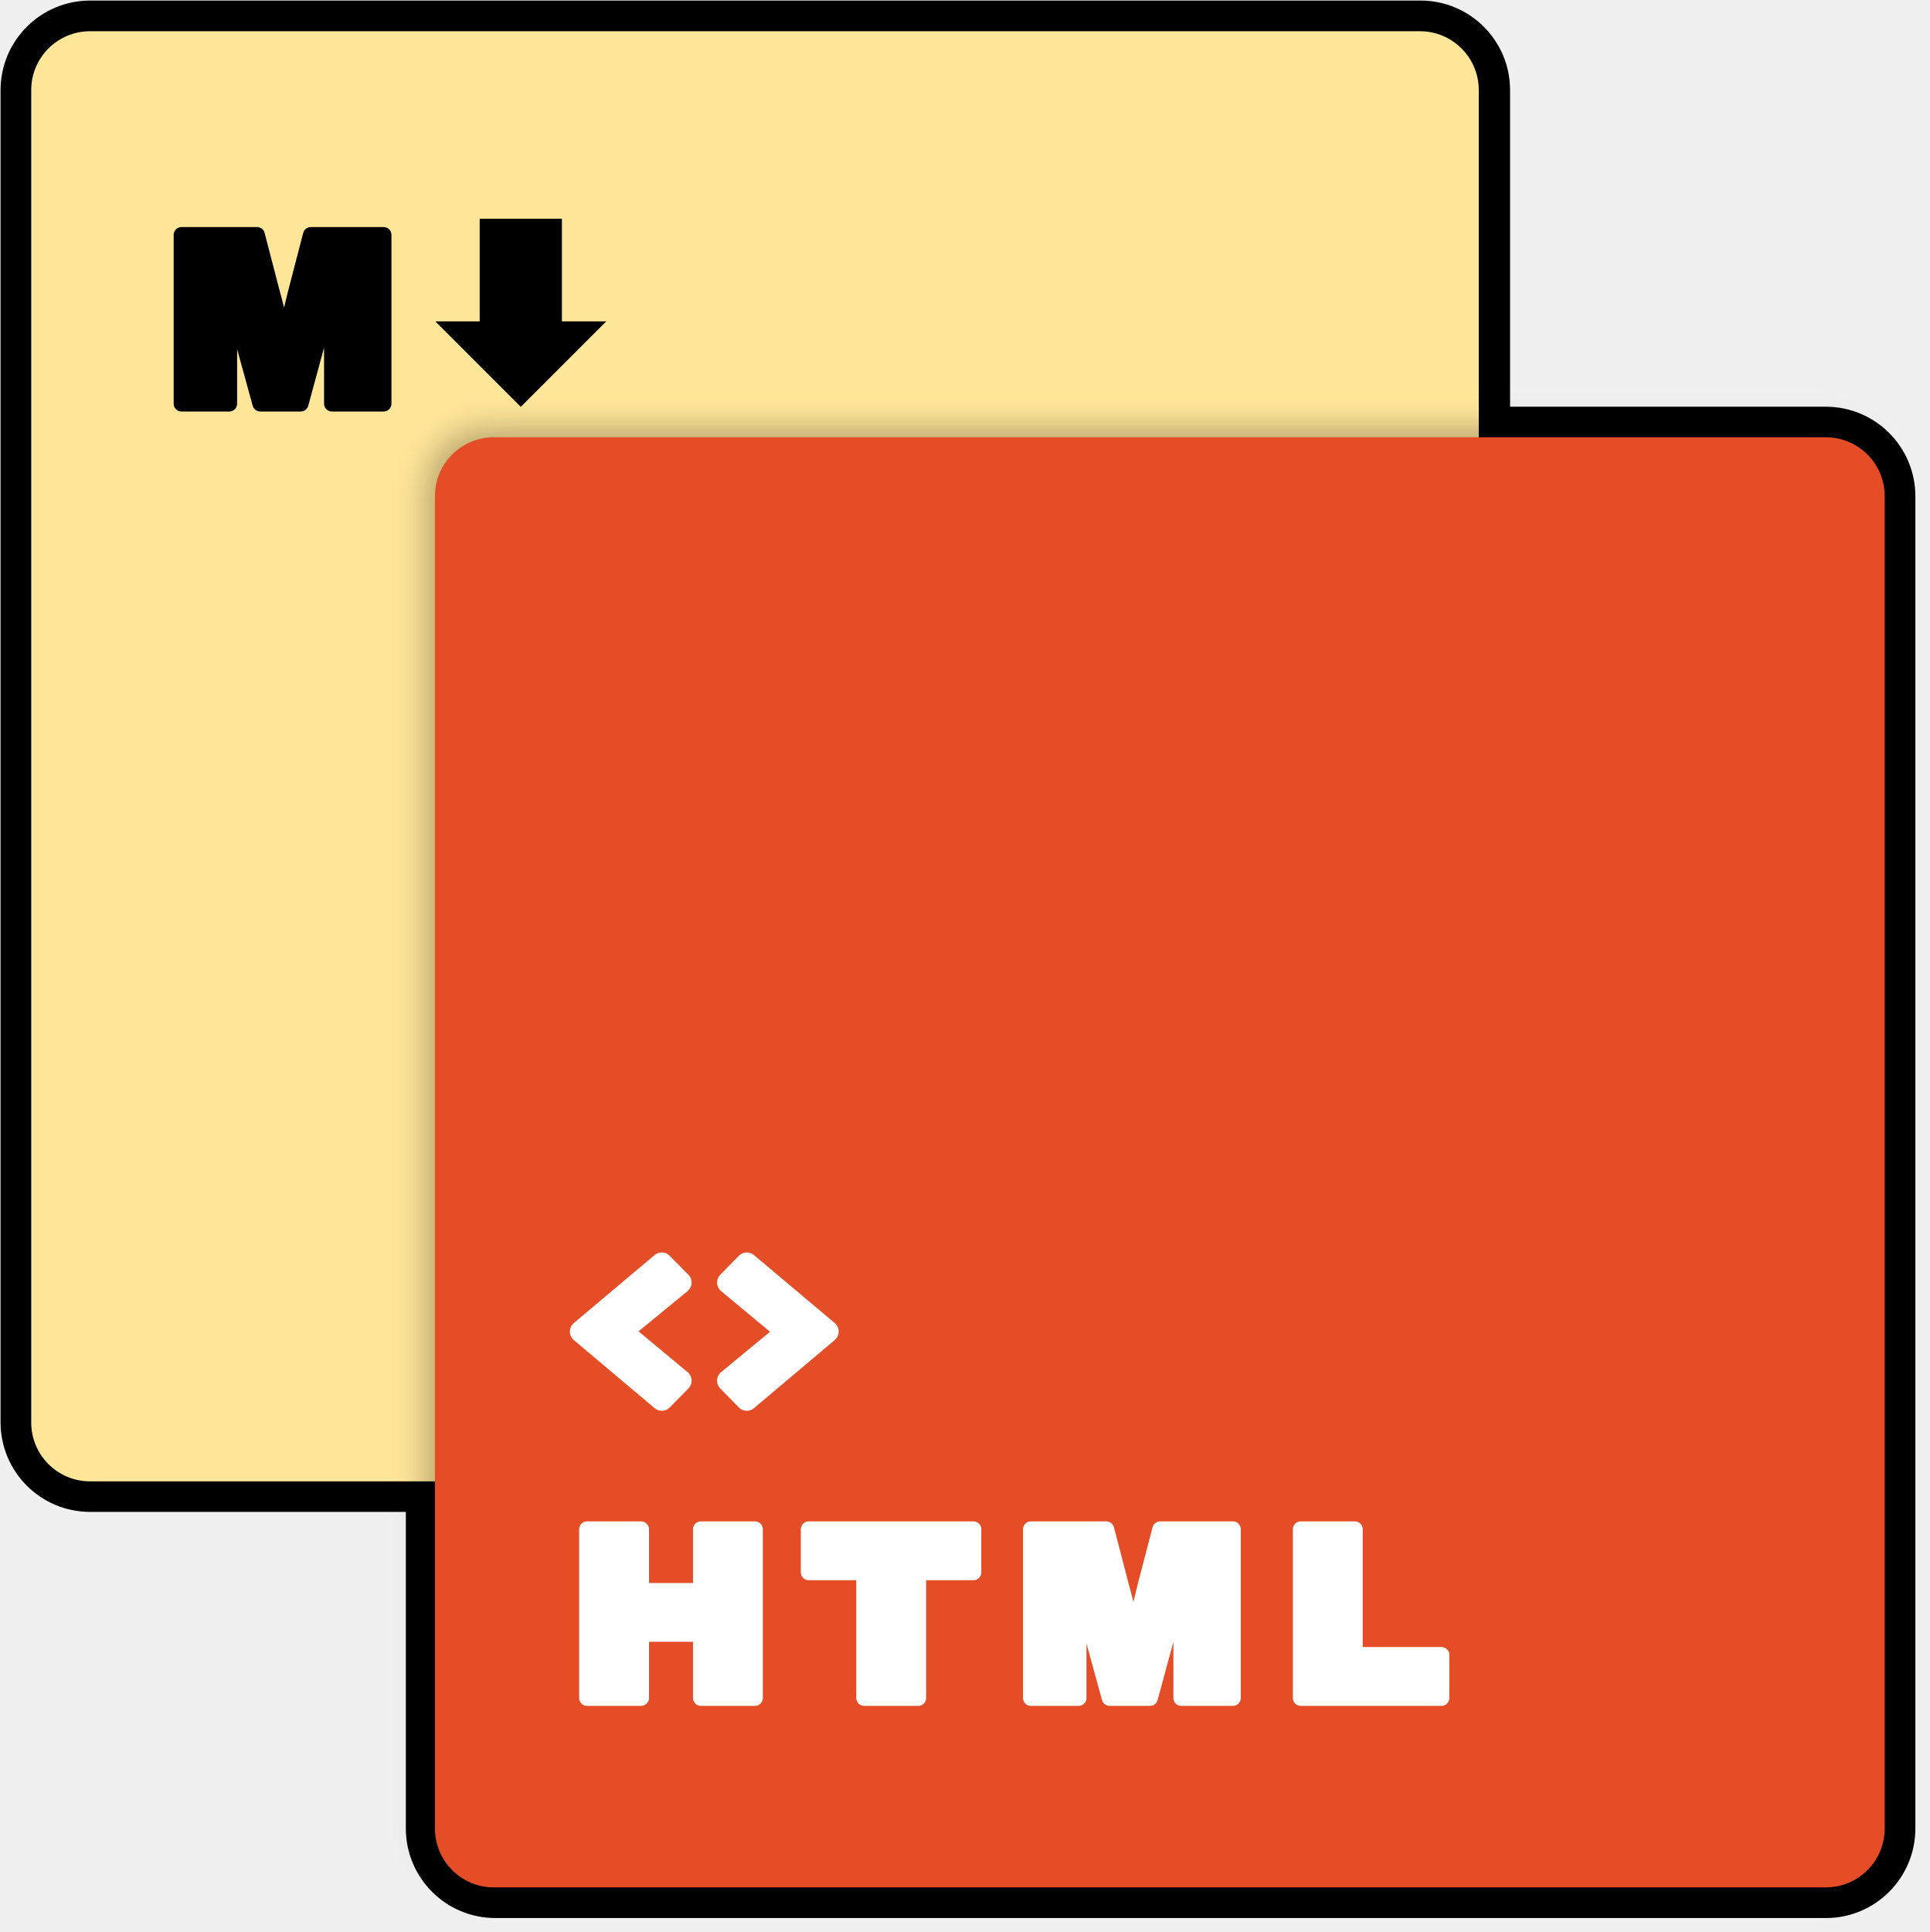
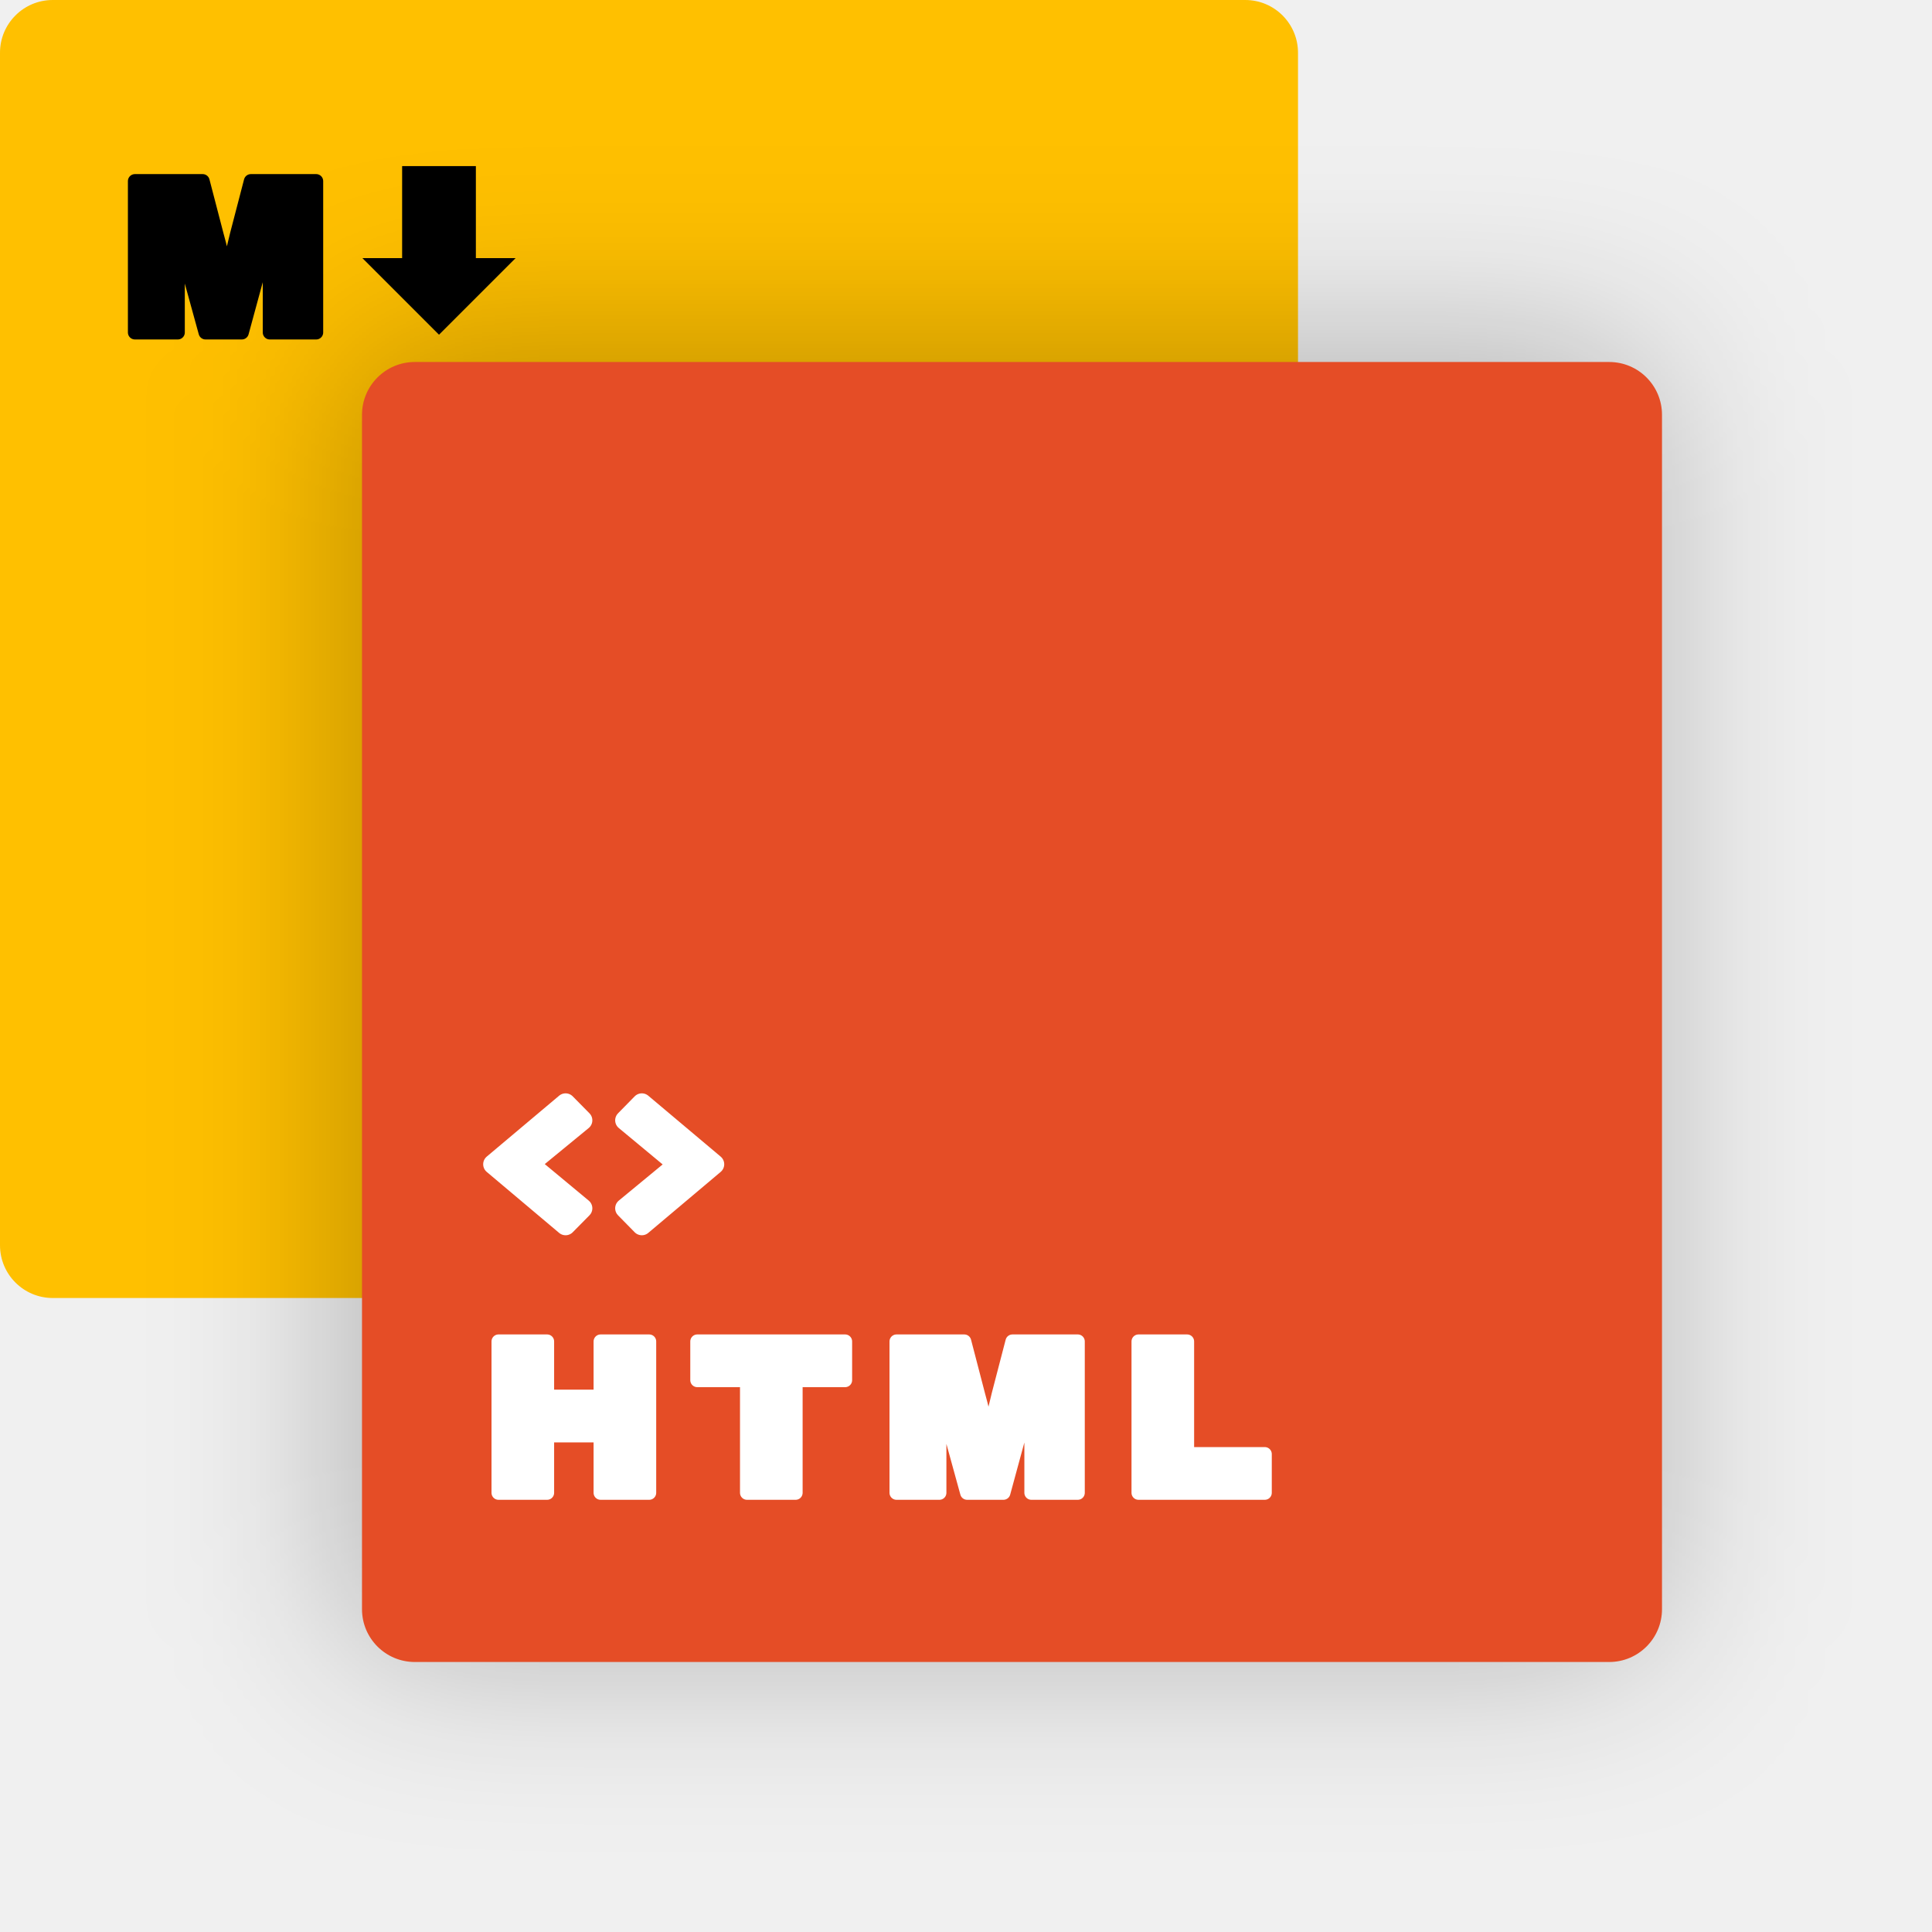
- <svg xmlns="http://www.w3.org/2000/svg" width="865" height="866" xml:space="preserve" overflow="hidden">
+ <svg xmlns="http://www.w3.org/2000/svg" width="966" height="966" xml:space="preserve" overflow="hidden">
  <defs>
    <filter id="fx0" x="-10%" y="-10%" width="120%" height="120%" filterUnits="userSpaceOnUse" primitiveUnits="userSpaceOnUse">
      <feComponentTransfer color-interpolation-filters="sRGB">
        <feFuncR type="discrete" tableValues="0 0" />
        <feFuncG type="discrete" tableValues="0 0" />
        <feFuncB type="discrete" tableValues="0 0" />
-         <feFuncA type="linear" slope="0.302" intercept="0" />
+         <feFuncA type="linear" slope="0.251" intercept="0" />
      </feComponentTransfer>
-       <feGaussianBlur stdDeviation="7.639 7.639" />
+       <feGaussianBlur stdDeviation="7.647 7.647" />
    </filter>
-     <filter id="fx1" x="-10%" y="-10%" width="120%" height="120%" filterUnits="userSpaceOnUse" primitiveUnits="userSpaceOnUse">
-       <feComponentTransfer color-interpolation-filters="sRGB">
-         <feFuncR type="discrete" tableValues="0 0" />
-         <feFuncG type="discrete" tableValues="0 0" />
-         <feFuncB type="discrete" tableValues="0 0" />
-         <feFuncA type="linear" slope="0.302" intercept="0" />
-       </feComponentTransfer>
-       <feGaussianBlur stdDeviation="7.639 7.639" />
-     </filter>
+     <clipPath id="clip1">
+       <rect x="199" y="975" width="966" height="966" />
+     </clipPath>
    <clipPath id="clip2">
-       <rect x="659" y="89" width="865" height="866" />
+       <rect x="-7.508" y="-7.508" width="170.015" height="170.015" />
    </clipPath>
    <clipPath id="clip3">
-       <rect x="-7" y="-7" width="711" height="711" />
-     </clipPath>
-     <clipPath id="clip4">
-       <rect x="0" y="0" width="698" height="698" />
-     </clipPath>
-     <clipPath id="clip5">
-       <rect x="-7" y="-7" width="456" height="263" />
-     </clipPath>
-     <clipPath id="clip6">
-       <rect x="0" y="0" width="443" height="251" />
+       <rect x="0" y="0" width="156" height="156" />
    </clipPath>
  </defs>
-   <g clip-path="url(#clip2)" transform="translate(-659 -89)">
-     <path d="M699.381 103 1295.91 103C1310.48 103 1322.29 114.823 1322.29 129.407L1322.29 285.058 1477.62 285.058C1492.19 285.058 1504 296.881 1504 311.465L1504 908.593C1504 923.177 1492.19 935 1477.62 935L881.09 935C866.521 935 854.71 923.177 854.71 908.593L854.71 752.942 699.381 752.942C684.811 752.942 673 741.119 673 726.535L673 129.407C673 114.823 684.811 103 699.381 103Z" stroke="#000000" stroke-width="27.5" stroke-linecap="round" stroke-linejoin="round" stroke-miterlimit="10" fill="#FFD966" fill-rule="evenodd" />
-     <path d="M673 129.369C673 114.806 684.806 103 699.369 103L1295.63 103C1310.19 103 1322 114.806 1322 129.369L1322 726.631C1322 741.194 1310.19 753 1295.63 753L699.369 753C684.806 753 673 741.194 673 726.631Z" fill="#FFE699" fill-rule="evenodd" />
-     <path d="M740.364 194.278 774.244 194.278 781.174 220.898C781.467 221.851 781.889 223.428 782.439 225.628 782.989 227.828 783.575 230.211 784.199 232.778 784.822 235.345 785.39 237.728 785.904 239.928L786.784 239.928C787.15 238.315 787.609 236.39 788.159 234.153 788.709 231.916 789.277 229.625 789.864 227.278 790.45 224.931 790.964 222.805 791.404 220.898L798.334 194.278 831.004 194.278 831.004 269.958 807.794 269.958 807.794 242.678C807.794 239.745 807.812 236.72 807.849 233.603 807.885 230.486 807.922 227.535 807.959 224.748 807.995 221.961 808.014 219.651 808.014 217.818L807.134 217.818C806.914 219.285 806.602 221.008 806.199 222.988 805.795 224.968 805.374 226.93 804.934 228.873 804.494 230.816 804.054 232.521 803.614 233.988L793.824 269.958 775.674 269.958 765.774 233.988C765.407 232.521 764.985 230.816 764.509 228.873 764.032 226.93 763.61 224.968 763.244 222.988 762.877 221.008 762.547 219.321 762.254 217.928L761.374 217.928C761.447 219.761 761.52 222.071 761.594 224.858 761.667 227.645 761.722 230.578 761.759 233.658 761.795 236.738 761.814 239.745 761.814 242.678L761.814 269.958 740.364 269.958Z" stroke="#000000" stroke-width="7" stroke-linejoin="round" stroke-miterlimit="10" fill-rule="evenodd" />
-     <text fill="#000000" fill-opacity="0" font-family="Arial,Arial_MSFontService,sans-serif" font-size="75.68" x="740.364" y="260.498">M</text>
-     <path d="M862.5 236.5 877.5 236.5 877.5 190.5 907.5 190.5 907.5 236.5 922.5 236.5 892.5 266.5Z" stroke="#000000" stroke-width="6.875" stroke-linecap="round" stroke-miterlimit="8" fill-rule="evenodd" />
-     <g clip-path="url(#clip3)" filter="url(#fx0)" transform="translate(827 258)">
-       <g clip-path="url(#clip4)">
-         <path d="M23.759 50.169C23.759 35.583 35.583 23.759 50.168 23.759L647.35 23.759C661.935 23.759 673.759 35.583 673.759 50.169L673.759 647.35C673.759 661.935 661.935 673.759 647.35 673.759L50.168 673.759C35.583 673.759 23.759 661.935 23.759 647.35Z" fill="#E54D26" fill-rule="evenodd" />
+   <g clip-path="url(#clip1)" transform="translate(-199 -975)">
+     <path d="M199 1001.37C199 986.806 210.806 975 225.369 975L821.631 975C836.194 975 848 986.806 848 1001.37L848 1597.63C848 1612.19 836.194 1624 821.631 1624L225.369 1624C210.806 1624 199 1612.19 199 1597.63Z" fill="#FFC000" fill-rule="evenodd" />
+     <path d="M266.454 1065.55 300.334 1065.55 307.264 1092.17C307.557 1093.12 307.979 1094.7 308.529 1096.9 309.079 1099.1 309.665 1101.48 310.289 1104.05 310.912 1106.61 311.48 1109 311.994 1111.2L312.874 1111.2C313.24 1109.58 313.699 1107.66 314.249 1105.42 314.799 1103.19 315.367 1100.89 315.954 1098.55 316.54 1096.2 317.054 1094.07 317.494 1092.17L324.424 1065.55 357.094 1065.55 357.094 1141.23 333.884 1141.23 333.884 1113.95C333.884 1111.01 333.902 1107.99 333.939 1104.87 333.975 1101.76 334.012 1098.8 334.049 1096.02 334.085 1093.23 334.104 1090.92 334.104 1089.09L333.224 1089.09C333.004 1090.55 332.692 1092.28 332.289 1094.26 331.885 1096.24 331.464 1098.2 331.024 1100.14 330.584 1102.09 330.144 1103.79 329.704 1105.26L319.914 1141.23 301.764 1141.23 291.864 1105.26C291.497 1103.79 291.075 1102.09 290.599 1100.14 290.122 1098.2 289.7 1096.24 289.334 1094.26 288.967 1092.28 288.637 1090.59 288.344 1089.2L287.464 1089.2C287.537 1091.03 287.61 1093.34 287.684 1096.13 287.757 1098.91 287.812 1101.85 287.849 1104.93 287.885 1108.01 287.904 1111.01 287.904 1113.95L287.904 1141.23 266.454 1141.23Z" stroke="#000000" stroke-width="7" stroke-linejoin="round" stroke-miterlimit="10" fill-rule="evenodd" />
+     <text fill="#000000" fill-opacity="0" font-family="Arial,Arial_MSFontService,sans-serif" font-size="75.68" x="266.454" y="1131.77">M</text>
+     <path d="M388.5 1107.5 403.5 1107.5 403.5 1061.5 433.5 1061.5 433.5 1107.5 448.5 1107.5 418.5 1137.5Z" stroke="#000000" stroke-width="6.875" stroke-linecap="round" stroke-miterlimit="8" fill-rule="evenodd" />
+     <g clip-path="url(#clip2)" filter="url(#fx0)" transform="matrix(5.99359 0 0 5.99359 231 1007)">
+       <g clip-path="url(#clip3)">
+         <path d="M23.235 27.685C23.235 25.227 25.227 23.235 27.685 23.235L128.318 23.235C130.776 23.235 132.768 25.227 132.768 27.685L132.768 128.318C132.768 130.776 130.776 132.768 128.318 132.768L27.685 132.768C25.227 132.768 23.235 130.776 23.235 128.318Z" fill="#E54D26" fill-rule="evenodd" />
      </g>
    </g>
-     <g clip-path="url(#clip5)" filter="url(#fx1)" transform="translate(887 623)">
-       <g clip-path="url(#clip6)">
-         <path d="M103.58 29.161 139.781 59.615 103.58 90.123 95.254 81.637 121.841 59.723 95.254 37.648ZM65.46 29.161 73.839 37.648 47.199 59.508 73.839 81.637 65.46 90.123 29.259 59.615Z" stroke="#FFFFFF" stroke-width="10" stroke-linejoin="round" stroke-miterlimit="10" fill="#FFFFFF" fill-rule="evenodd" />
-         <path d="M351.921 148.21 376.231 148.21 376.231 204.53 415.061 204.53 415.061 223.89 351.921 223.89ZM230.921 148.21 264.801 148.21 271.731 174.83C272.024 175.783 272.446 177.36 272.996 179.56 273.546 181.76 274.132 184.143 274.756 186.71 275.379 189.277 275.947 191.66 276.461 193.86L277.341 193.86C277.707 192.247 278.166 190.322 278.716 188.085 279.266 185.848 279.834 183.557 280.421 181.21 281.007 178.863 281.521 176.737 281.961 174.83L288.891 148.21 321.561 148.21 321.561 223.89 298.351 223.89 298.351 196.61C298.351 193.677 298.369 190.652 298.406 187.535 298.442 184.418 298.479 181.467 298.516 178.68 298.552 175.893 298.571 173.583 298.571 171.75L297.691 171.75C297.471 173.217 297.159 174.94 296.756 176.92 296.352 178.9 295.931 180.862 295.491 182.805 295.051 184.748 294.611 186.453 294.171 187.92L284.381 223.89 266.231 223.89 256.331 187.92C255.964 186.453 255.542 184.748 255.066 182.805 254.589 180.862 254.167 178.9 253.801 176.92 253.434 174.94 253.104 173.253 252.811 171.86L251.931 171.86C252.004 173.693 252.077 176.003 252.151 178.79 252.224 181.577 252.279 184.51 252.316 187.59 252.352 190.67 252.371 193.677 252.371 196.61L252.371 223.89 230.921 223.89ZM131.311 148.21 205.231 148.21 205.231 167.57 180.481 167.57 180.481 223.89 156.171 223.89 156.171 167.57 131.311 167.57ZM31.921 148.21 56.231 148.21 56.231 175.82 82.961 175.82 82.961 148.21 107.271 148.21 107.271 223.89 82.961 223.89 82.961 195.18 56.231 195.18 56.231 223.89 31.921 223.89Z" stroke="#FFFFFF" stroke-width="7" stroke-linejoin="round" stroke-miterlimit="10" fill="#FFFFFF" fill-rule="evenodd" />
-       </g>
-     </g>
-     <path d="M854 311.409C854 296.824 865.824 285 880.409 285L1477.59 285C1492.18 285 1504 296.824 1504 311.409L1504 908.591C1504 923.176 1492.18 935 1477.59 935L880.409 935C865.824 935 854 923.176 854 908.591Z" fill="#E54D26" fill-rule="evenodd" />
-     <path d="M993.82 655.402 1030.02 685.856 993.82 716.364 985.495 707.878 1012.08 685.964 985.495 663.889ZM955.701 655.402 964.08 663.889 937.44 685.749 964.08 707.878 955.701 716.364 919.5 685.856Z" stroke="#FFFFFF" stroke-width="10" stroke-linejoin="round" stroke-miterlimit="10" fill="#FFFFFF" fill-rule="evenodd" />
-     <text fill="#000000" fill-opacity="0" font-family="Arial,Arial_MSFontService,sans-serif" font-size="60.962" x="919.5" y="708.744">&lt;&gt;</text>
-     <path d="M1242.16 774.451 1266.47 774.451 1266.47 830.771 1305.3 830.771 1305.3 850.131 1242.16 850.131ZM1121.16 774.451 1155.04 774.451 1161.97 801.071C1162.26 802.024 1162.69 803.601 1163.24 805.801 1163.79 808.001 1164.37 810.384 1165 812.951 1165.62 815.518 1166.19 817.901 1166.7 820.101L1167.58 820.101C1167.95 818.488 1168.41 816.562 1168.96 814.326 1169.51 812.089 1170.07 809.798 1170.66 807.451 1171.25 805.104 1171.76 802.978 1172.2 801.071L1179.13 774.451 1211.8 774.451 1211.8 850.131 1188.59 850.131 1188.59 822.851C1188.59 819.918 1188.61 816.893 1188.65 813.776 1188.68 810.659 1188.72 807.708 1188.76 804.921 1188.79 802.134 1188.81 799.824 1188.81 797.991L1187.93 797.991C1187.71 799.458 1187.4 801.181 1187 803.161 1186.59 805.141 1186.17 807.103 1185.73 809.046 1185.29 810.989 1184.85 812.694 1184.41 814.161L1174.62 850.131 1156.47 850.131 1146.57 814.161C1146.2 812.694 1145.78 810.989 1145.31 809.046 1144.83 807.103 1144.41 805.141 1144.04 803.161 1143.67 801.181 1143.34 799.494 1143.05 798.101L1142.17 798.101C1142.24 799.934 1142.32 802.244 1142.39 805.031 1142.46 807.818 1142.52 810.751 1142.56 813.831 1142.59 816.911 1142.61 819.918 1142.61 822.851L1142.61 850.131 1121.16 850.131ZM1021.55 774.451 1095.47 774.451 1095.47 793.811 1070.72 793.811 1070.72 850.131 1046.41 850.131 1046.41 793.811 1021.55 793.811ZM922.162 774.451 946.472 774.451 946.472 802.061 973.202 802.061 973.202 774.451 997.512 774.451 997.512 850.131 973.202 850.131 973.202 821.421 946.472 821.421 946.472 850.131 922.162 850.131Z" stroke="#FFFFFF" stroke-width="7" stroke-linejoin="round" stroke-miterlimit="10" fill="#FFFFFF" fill-rule="evenodd" />
-     <text fill="#000000" fill-opacity="0" font-family="Arial,Arial_MSFontService,sans-serif" font-size="75.68" x="922.162" y="840.671">HTML</text>
+     <path d="M380 1182.41C380 1167.82 391.824 1156 406.409 1156L1003.59 1156C1018.18 1156 1030 1167.82 1030 1182.41L1030 1779.59C1030 1794.18 1018.18 1806 1003.59 1806L406.409 1806C391.824 1806 380 1794.18 380 1779.59Z" fill="#E54D26" fill-rule="evenodd" />
+     <path d="M519.911 1526.67 556.112 1557.13 519.911 1587.63 511.585 1579.15 538.172 1557.23 511.585 1535.16ZM481.792 1526.67 490.17 1535.16 463.53 1557.02 490.17 1579.15 481.792 1587.63 445.59 1557.13Z" stroke="#FFFFFF" stroke-width="10" stroke-linejoin="round" stroke-miterlimit="10" fill="#FFFFFF" fill-rule="evenodd" />
+     <text fill="#000000" fill-opacity="0" font-family="Arial,Arial_MSFontService,sans-serif" font-size="60.962" x="445.59" y="1580.01">&lt;&gt;</text>
+     <path d="M768.252 1645.72 792.562 1645.72 792.562 1702.04 831.392 1702.04 831.392 1721.4 768.252 1721.4ZM647.252 1645.72 681.132 1645.72 688.062 1672.34C688.355 1673.29 688.777 1674.87 689.327 1677.07 689.877 1679.27 690.464 1681.65 691.087 1684.22 691.71 1686.79 692.279 1689.17 692.792 1691.37L693.672 1691.37C694.039 1689.76 694.497 1687.83 695.047 1685.6 695.597 1683.36 696.165 1681.07 696.752 1678.72 697.339 1676.37 697.852 1674.25 698.292 1672.34L705.222 1645.72 737.892 1645.72 737.892 1721.4 714.682 1721.4 714.682 1694.12C714.682 1691.19 714.7 1688.16 714.737 1685.05 714.773 1681.93 714.81 1678.98 714.847 1676.19 714.883 1673.4 714.902 1671.09 714.902 1669.26L714.022 1669.26C713.802 1670.73 713.49 1672.45 713.087 1674.43 712.683 1676.41 712.262 1678.37 711.822 1680.32 711.382 1682.26 710.942 1683.96 710.502 1685.43L700.712 1721.4 682.562 1721.4 672.662 1685.43C672.295 1683.96 671.874 1682.26 671.397 1680.32 670.92 1678.37 670.499 1676.41 670.132 1674.43 669.765 1672.45 669.435 1670.76 669.142 1669.37L668.262 1669.37C668.335 1671.2 668.409 1673.51 668.482 1676.3 668.555 1679.09 668.61 1682.02 668.647 1685.1 668.683 1688.18 668.702 1691.19 668.702 1694.12L668.702 1721.4 647.252 1721.4ZM547.642 1645.72 621.562 1645.72 621.562 1665.08 596.812 1665.08 596.812 1721.4 572.502 1721.4 572.502 1665.08 547.642 1665.08ZM448.252 1645.72 472.562 1645.72 472.562 1673.33 499.292 1673.33 499.292 1645.72 523.602 1645.72 523.602 1721.4 499.292 1721.4 499.292 1692.69 472.562 1692.69 472.562 1721.4 448.252 1721.4Z" stroke="#FFFFFF" stroke-width="7" stroke-linejoin="round" stroke-miterlimit="10" fill="#FFFFFF" fill-rule="evenodd" />
+     <text fill="#000000" fill-opacity="0" font-family="Arial,Arial_MSFontService,sans-serif" font-size="75.68" x="448.252" y="1711.94">HTML</text>
  </g>
</svg>
